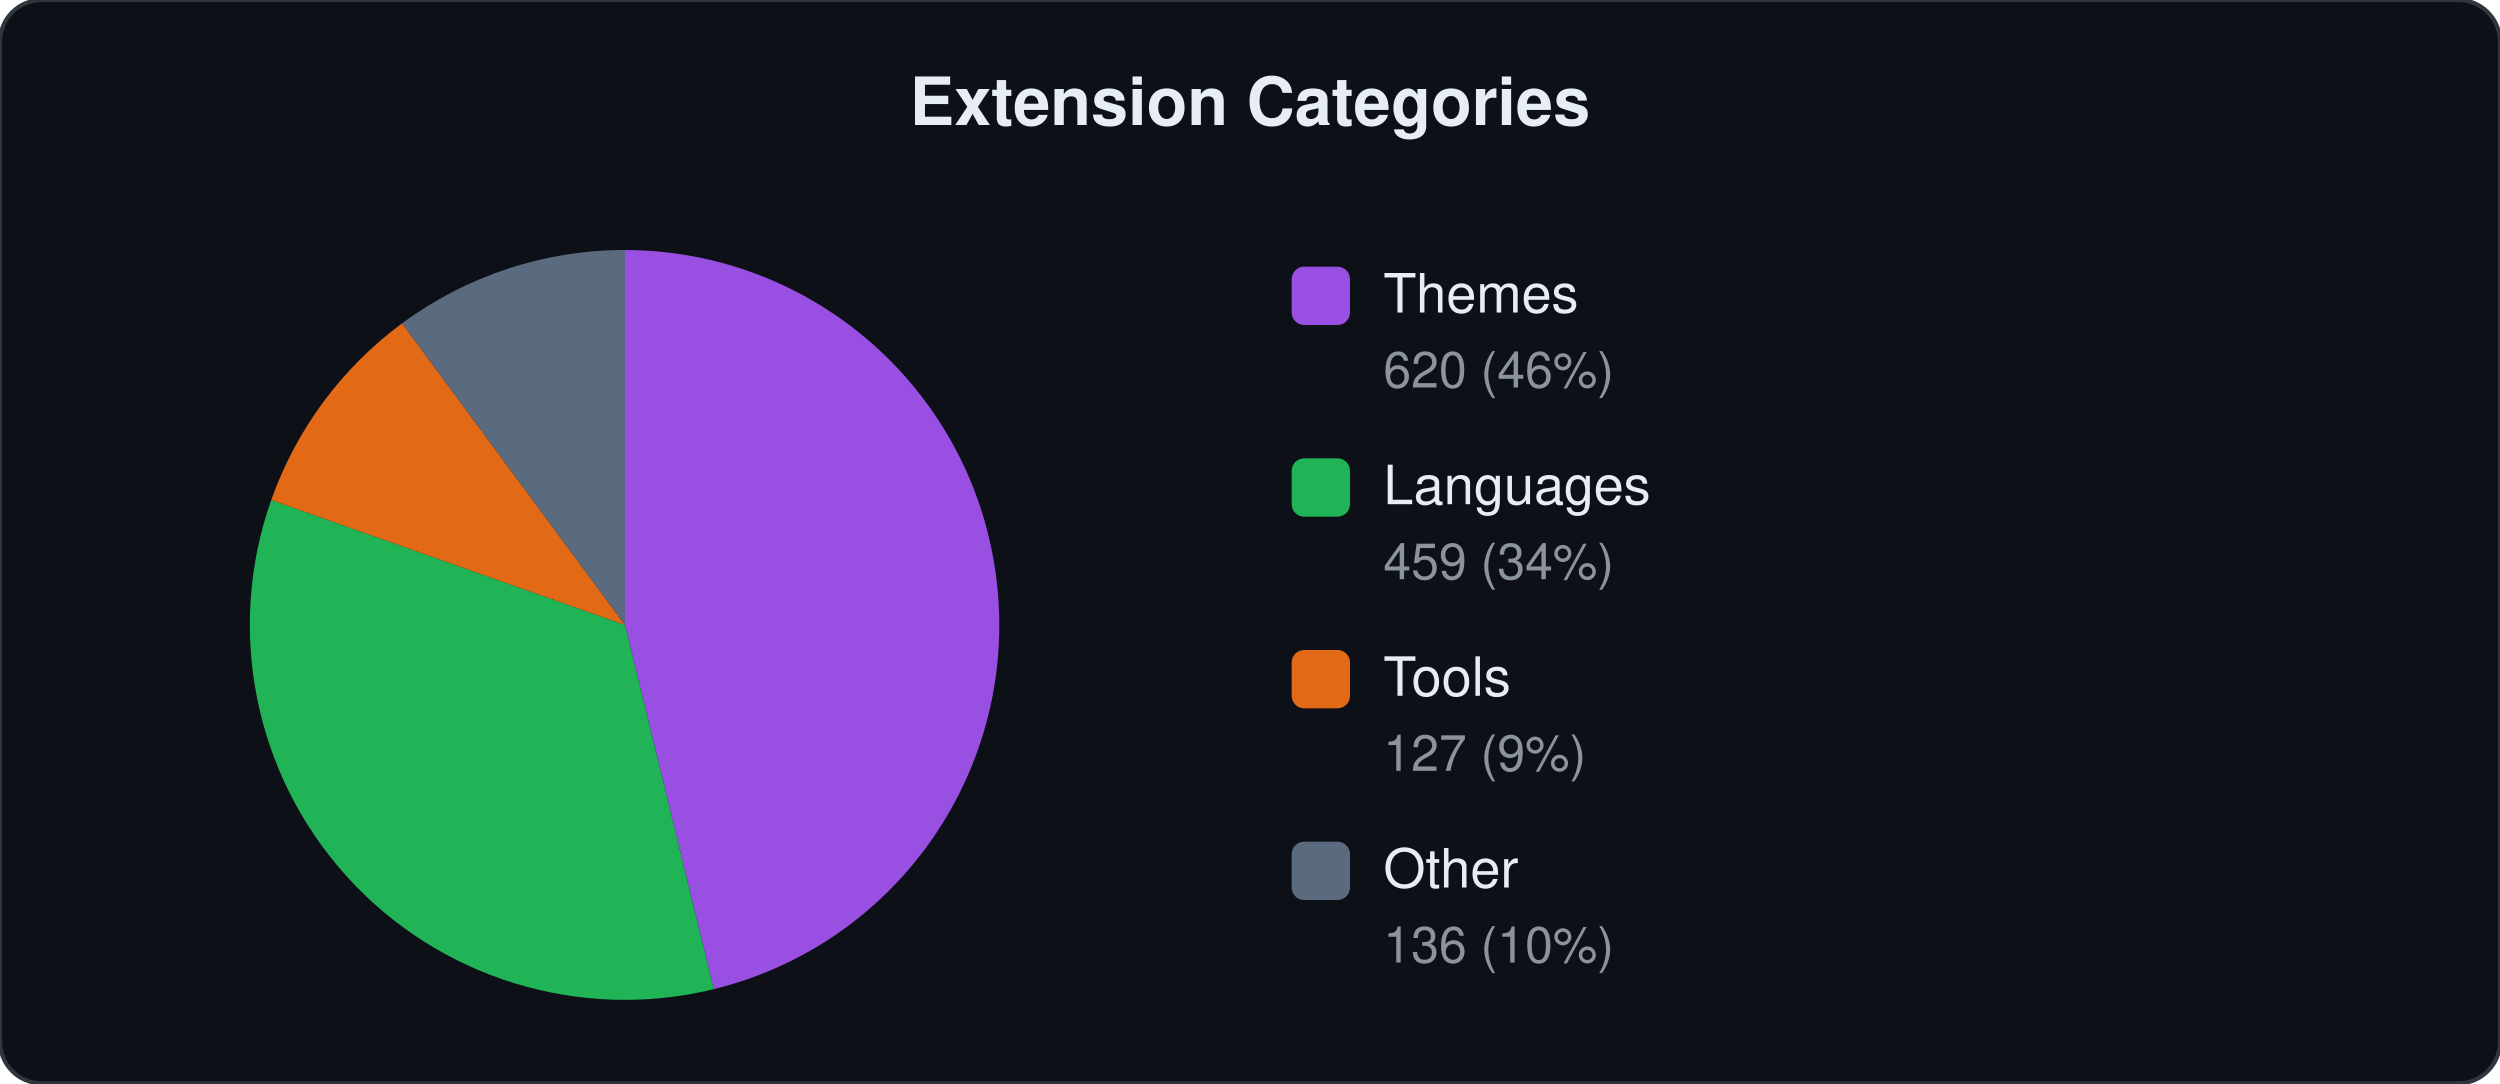
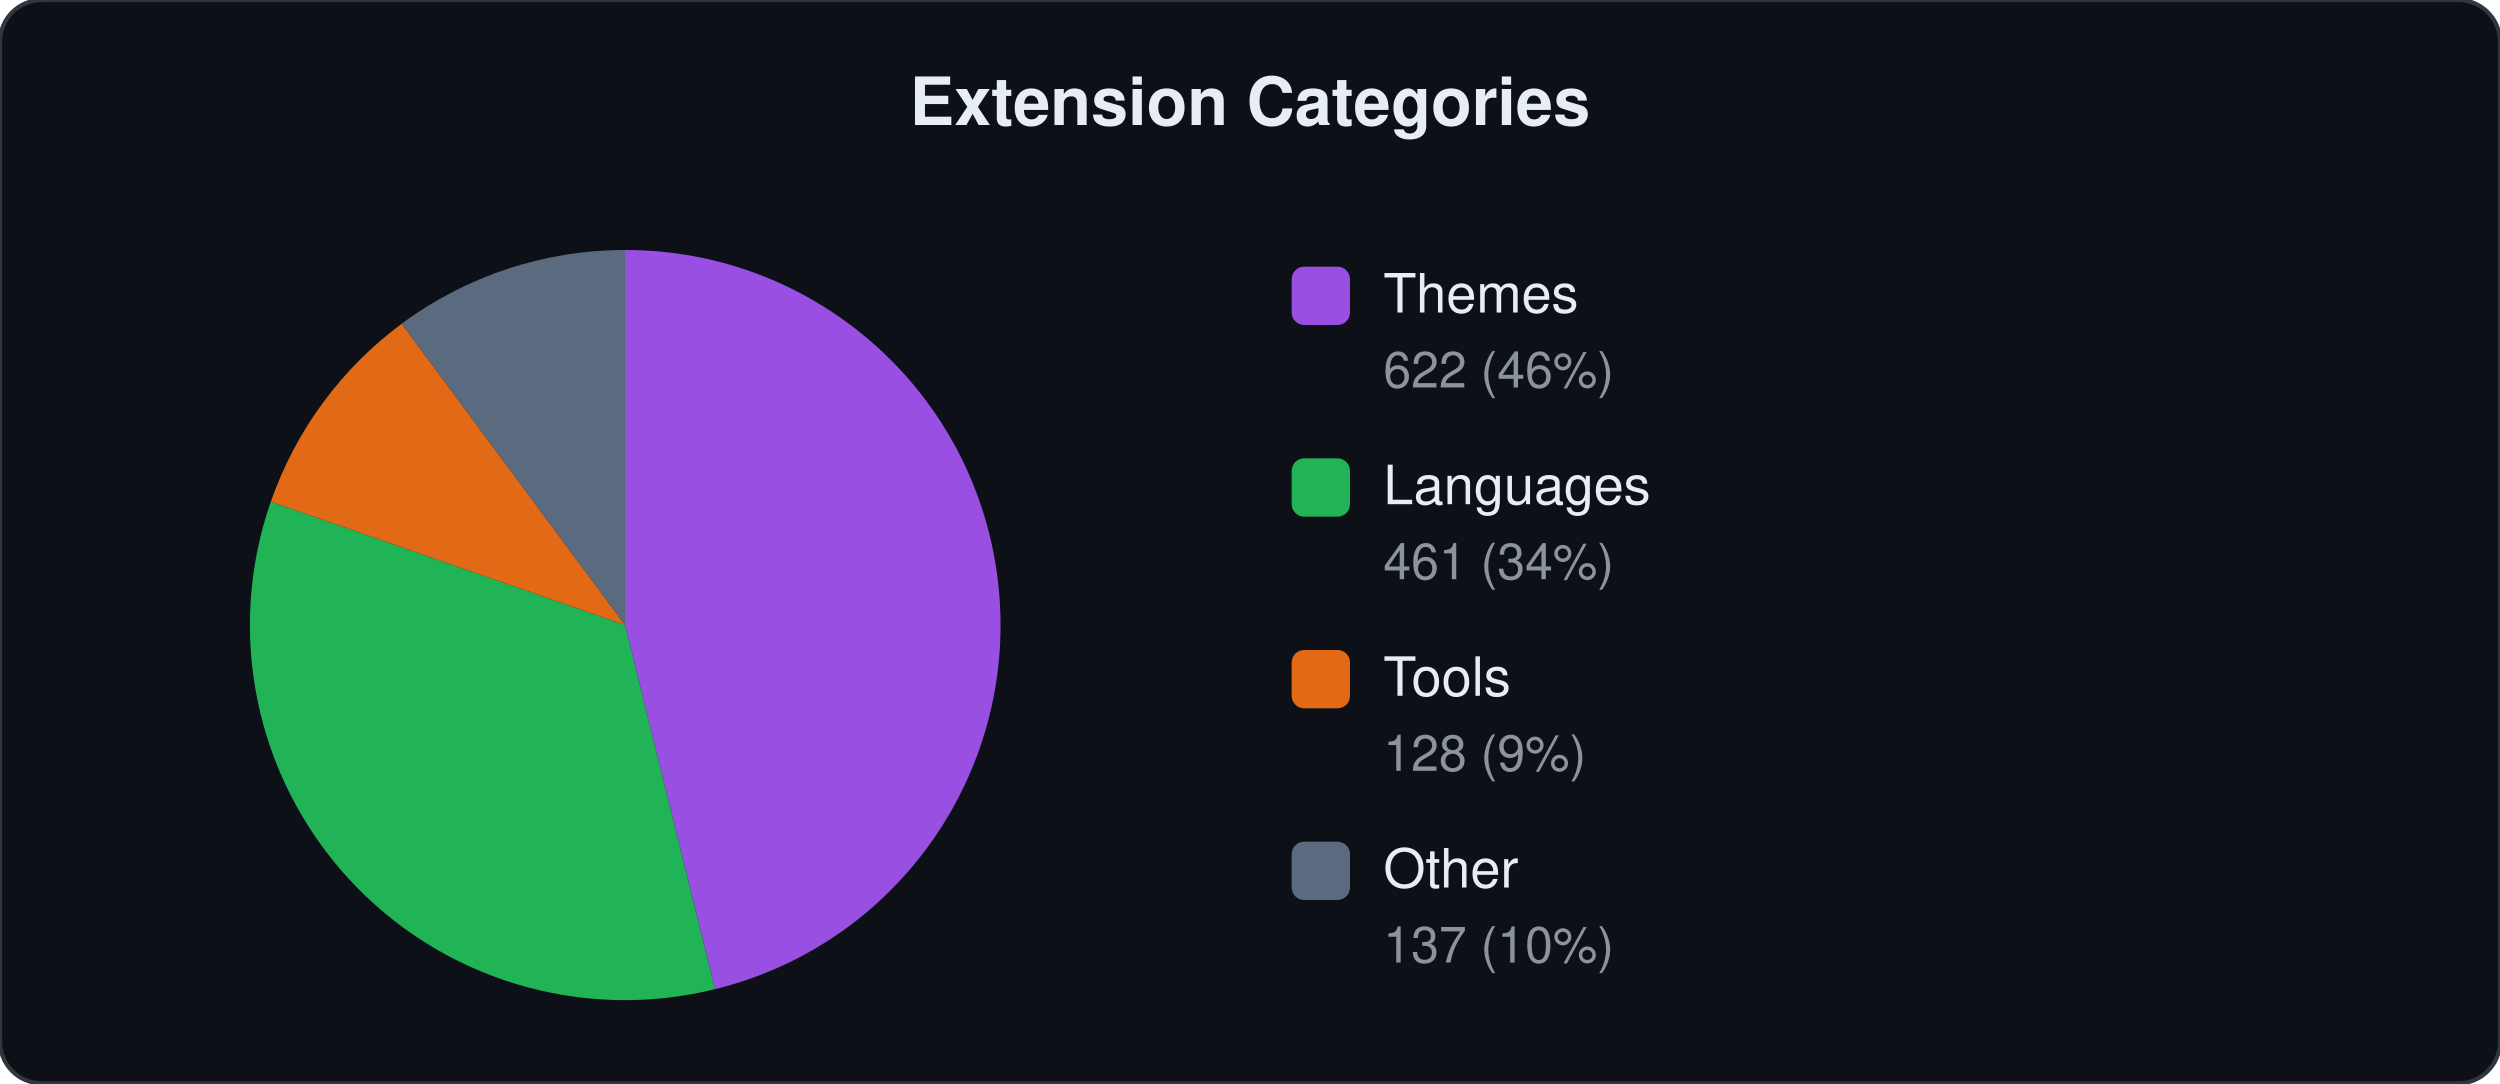
<svg xmlns="http://www.w3.org/2000/svg" viewBox="0 0 600 260" width="600" height="260">
  <style>text{font-family:-apple-system,BlinkMacSystemFont,"Segoe UI",Helvetica,Arial,sans-serif;fill:#e6edf3}.label{font-size:13px}.count{font-size:12px;fill:#8b949e}.title{font-size:16px;font-weight:600}</style>
  <rect width="600" height="260" rx="10" fill="#0d1117" stroke="#30363d" stroke-width="1" />
  <text x="300" y="30" text-anchor="middle" class="title">Extension Categories</text>
-   <path d="M150.0,150.0 L150.0,60.0 A90,90 0 0,1 171.3,237.4 Z" fill="#a855f7" opacity="0.9" />
-   <path d="M150.0,150.0 L171.3,237.4 A90,90 0 0,1 65.1,120.0 Z" fill="#22c55e" opacity="0.9" />
-   <path d="M150.0,150.0 L65.1,120.0 A90,90 0 0,1 96.5,77.6 Z" fill="#f97316" opacity="0.9" />
-   <path d="M150.0,150.0 L96.5,77.6 A90,90 0 0,1 150.0,60.0 Z" fill="#64748b" opacity="0.9" />
+   <path d="M150.0,150.0 L150.0,60.0 A90,90 0 0,1 171.6,237.4 Z" fill="#a855f7" opacity="0.9" />
+   <path d="M150.0,150.0 L171.6,237.4 A90,90 0 0,1 65.0,120.4 Z" fill="#22c55e" opacity="0.9" />
+   <path d="M150.0,150.0 L65.0,120.4 A90,90 0 0,1 96.4,77.7 Z" fill="#f97316" opacity="0.9" />
+   <path d="M150.0,150.0 L96.4,77.7 A90,90 0 0,1 150.0,60.0 Z" fill="#64748b" opacity="0.9" />
  <rect x="310" y="64" width="14" height="14" rx="3" fill="#a855f7" opacity="0.9" />
  <text x="332" y="75" class="label">Themes</text>
-   <text x="332" y="93" class="count">620 (46%)</text>
+   <text x="332" y="93" class="count">622 (46%)</text>
  <rect x="310" y="110" width="14" height="14" rx="3" fill="#22c55e" opacity="0.9" />
  <text x="332" y="121" class="label">Languages</text>
-   <text x="332" y="139" class="count">459 (34%)</text>
+   <text x="332" y="139" class="count">461 (34%)</text>
  <rect x="310" y="156" width="14" height="14" rx="3" fill="#f97316" opacity="0.9" />
  <text x="332" y="167" class="label">Tools</text>
-   <text x="332" y="185" class="count">127 (9%)</text>
+   <text x="332" y="185" class="count">128 (9%)</text>
  <rect x="310" y="202" width="14" height="14" rx="3" fill="#64748b" opacity="0.9" />
  <text x="332" y="213" class="label">Other</text>
-   <text x="332" y="231" class="count">136 (10%)</text>
+   <text x="332" y="231" class="count">137 (10%)</text>
</svg>
